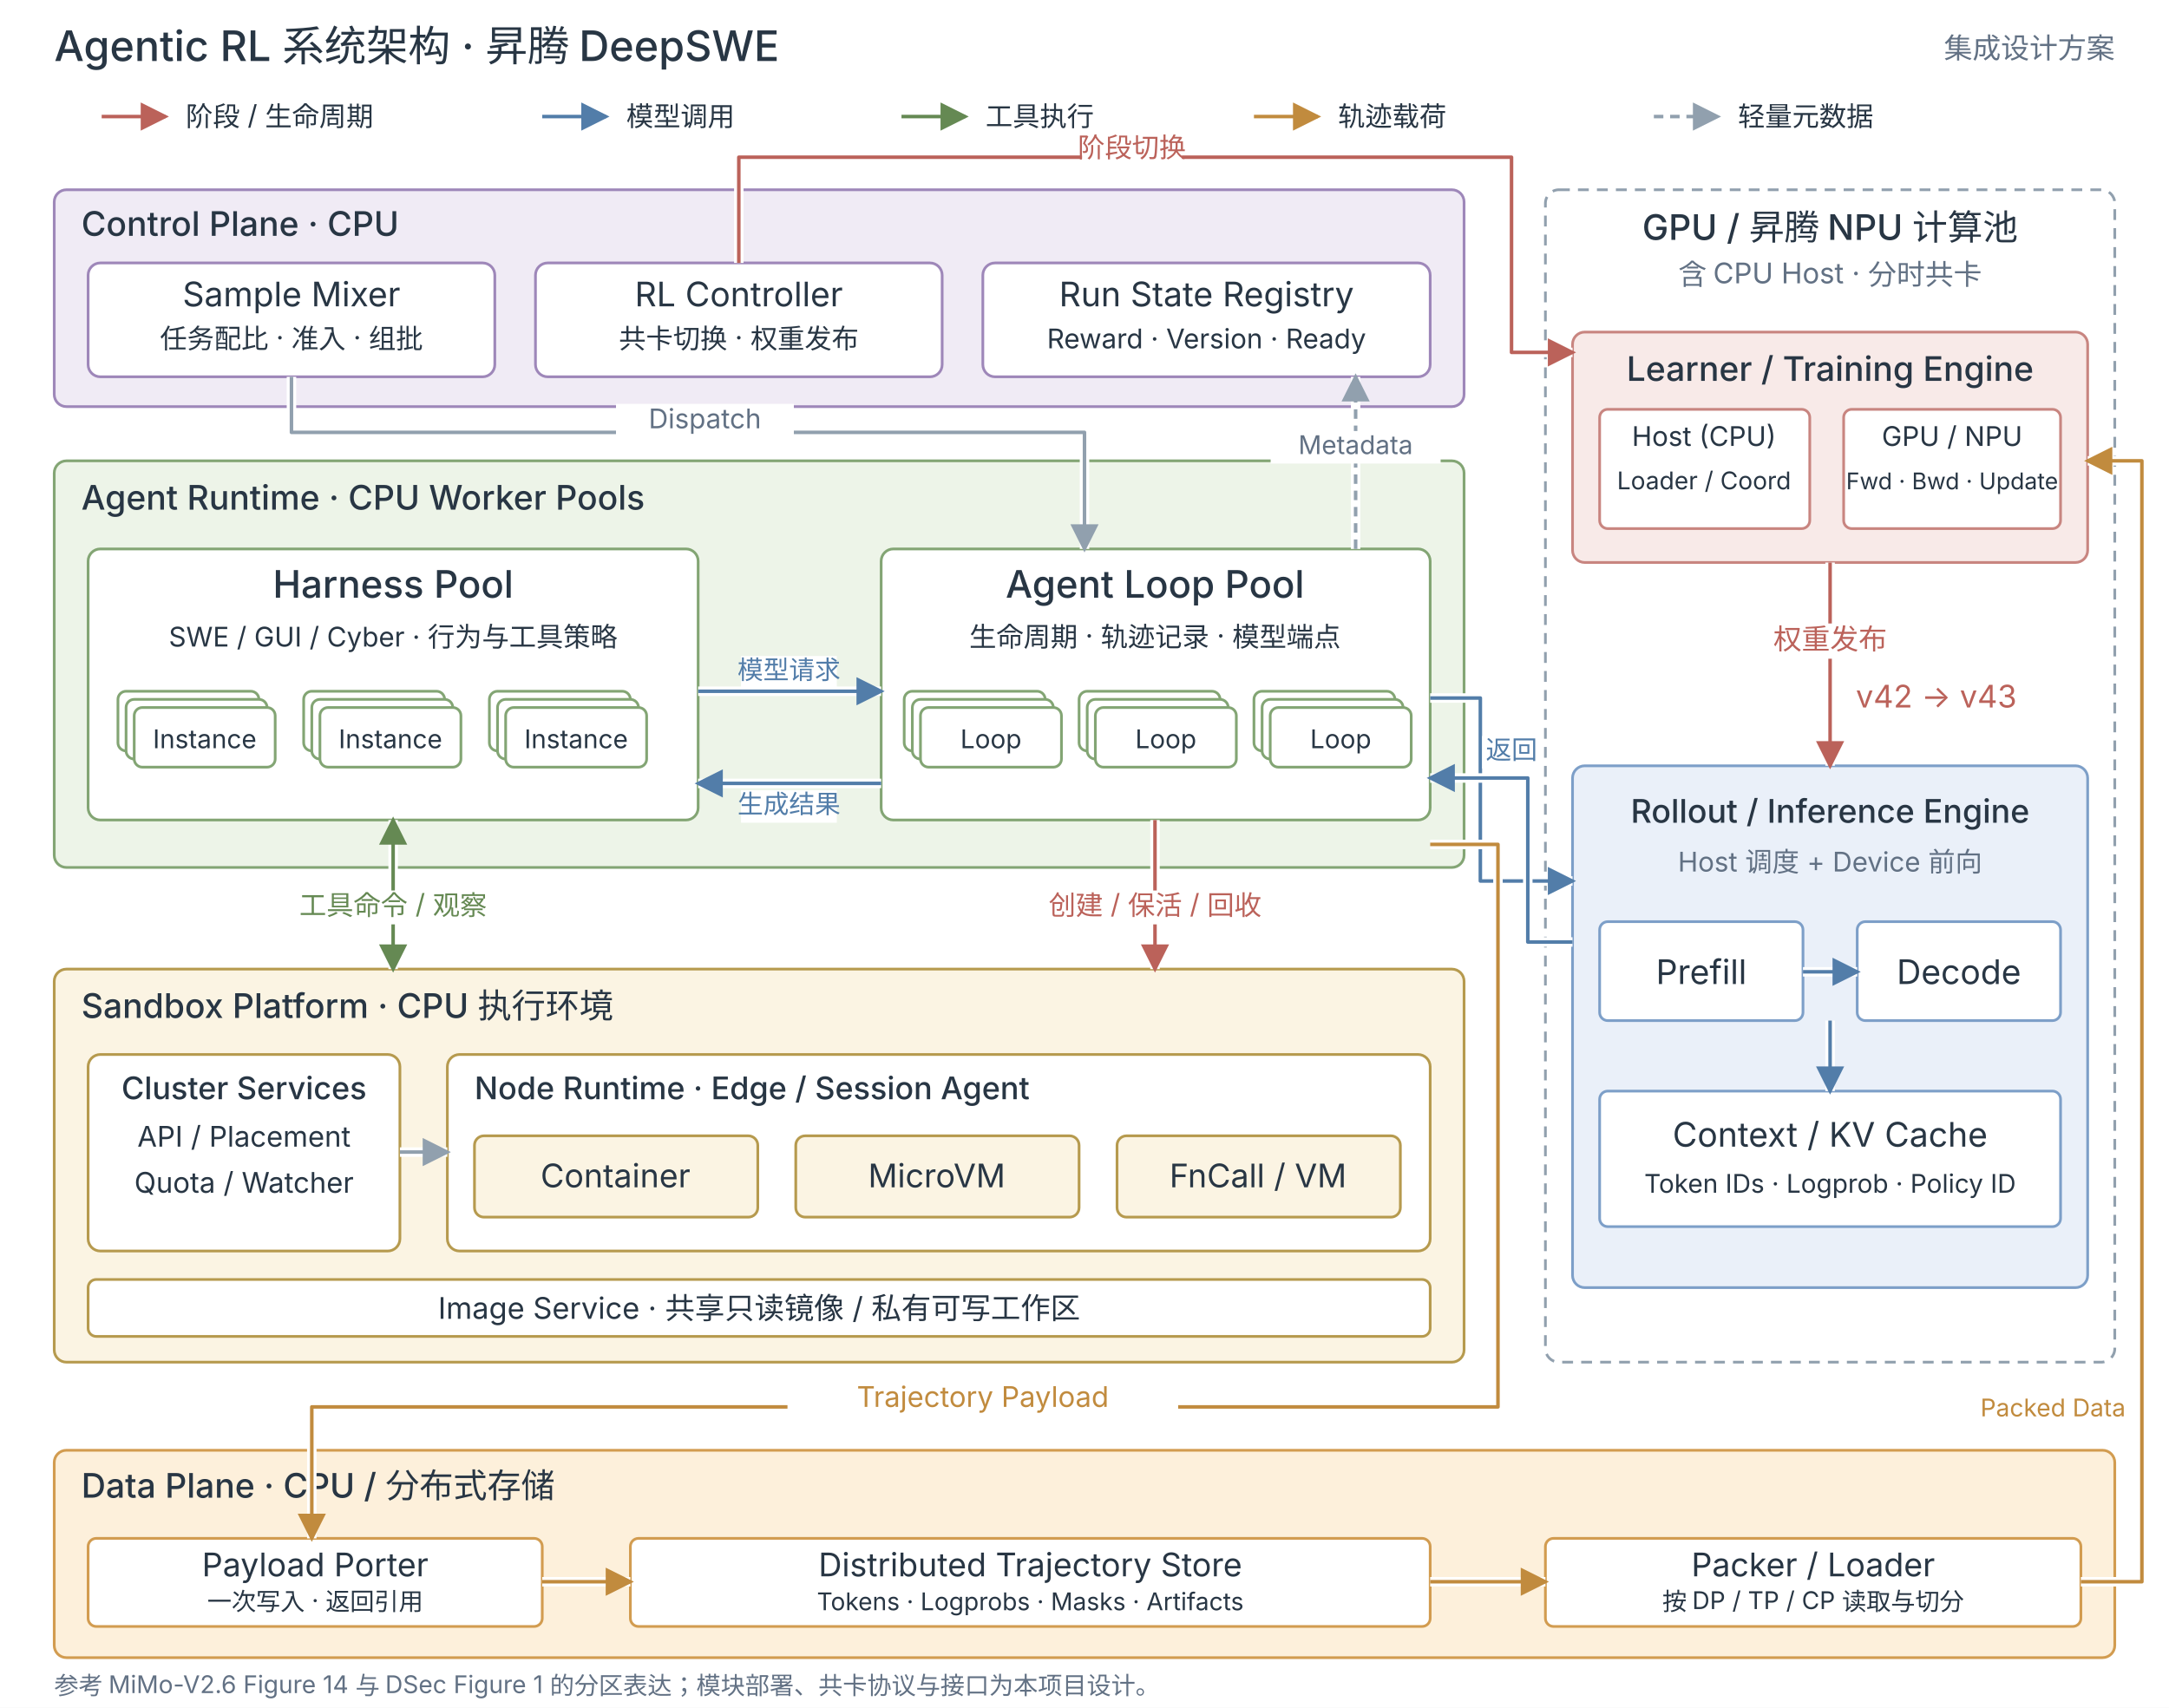
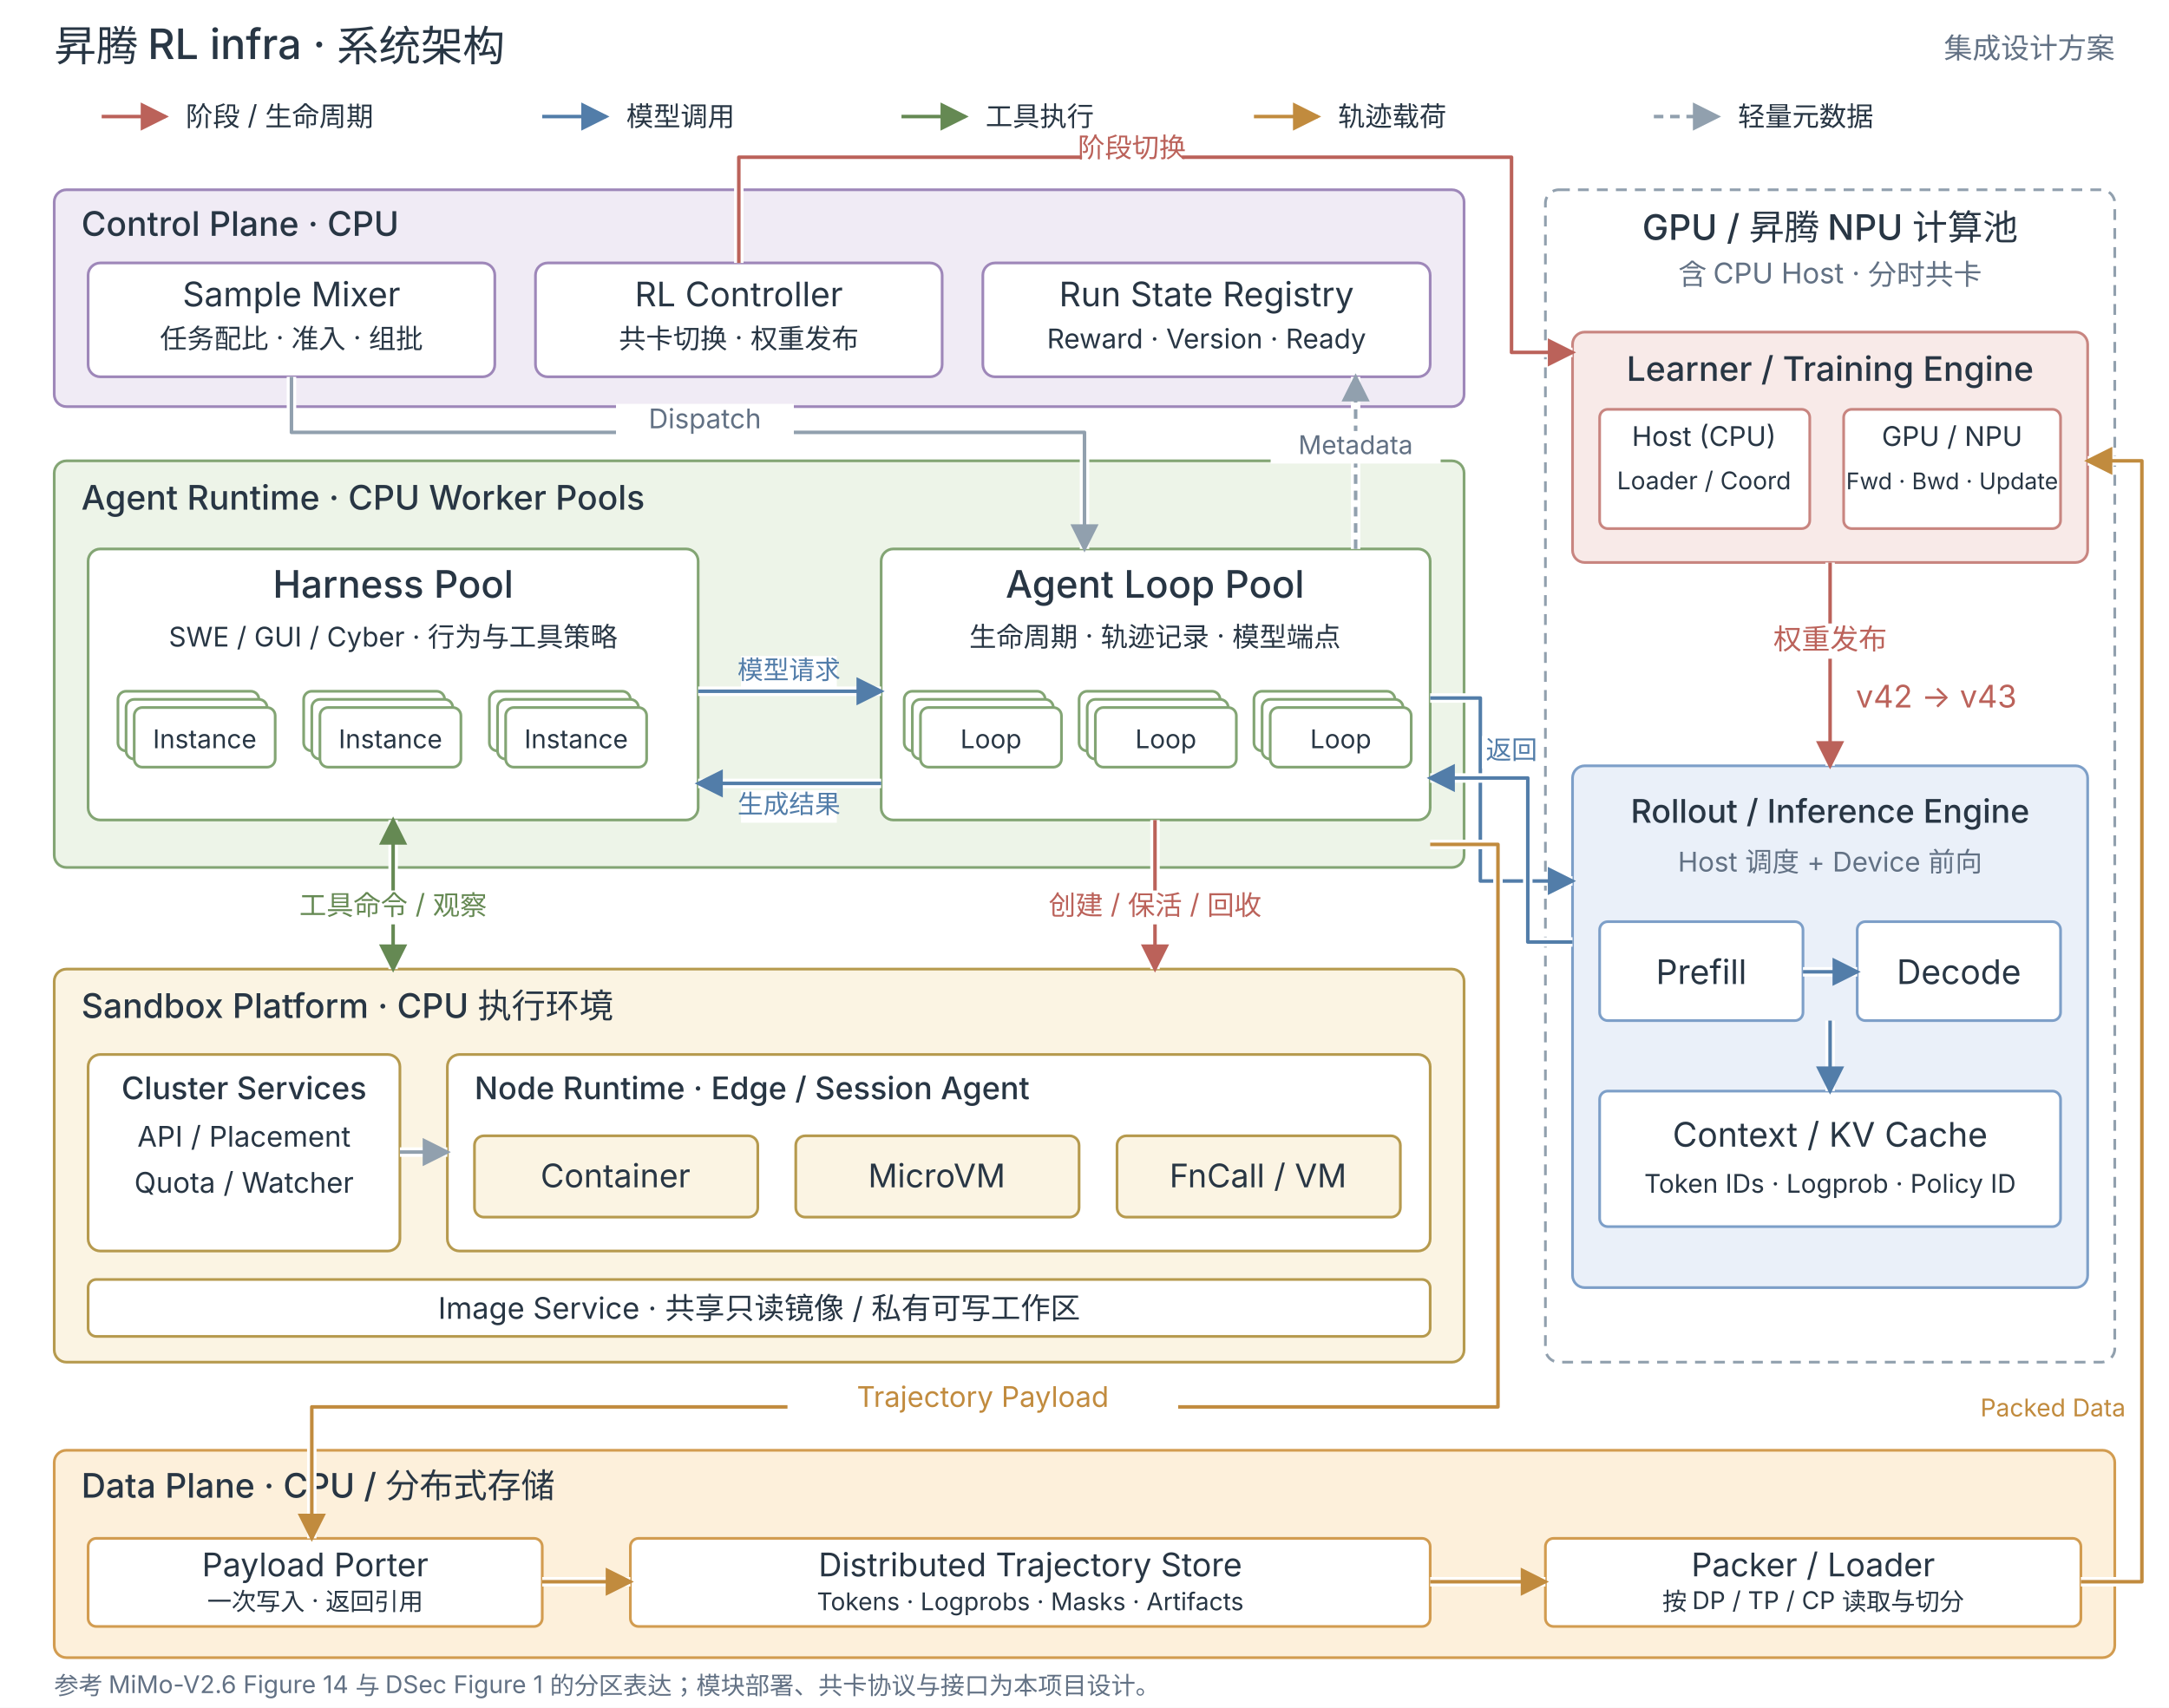
<svg xmlns="http://www.w3.org/2000/svg" width="1600" height="1260" viewBox="0 0 1600 1260" role="img" aria-labelledby="title desc">
  <defs>
    <marker id="line-arrow" markerWidth="8" markerHeight="8" refX="7" refY="4" orient="auto-start-reverse">
      <path d="M0,0 L8,4 L0,8" fill="#91a0ae" />
    </marker>
    <marker id="red-arrow" markerWidth="8" markerHeight="8" refX="7" refY="4" orient="auto-start-reverse">
      <path d="M0,0 L8,4 L0,8" fill="#bb625a" />
    </marker>
    <marker id="blue-arrow" markerWidth="8" markerHeight="8" refX="7" refY="4" orient="auto-start-reverse">
      <path d="M0,0 L8,4 L0,8" fill="#527da9" />
    </marker>
    <marker id="green-arrow" markerWidth="8" markerHeight="8" refX="7" refY="4" orient="auto-start-reverse">
      <path d="M0,0 L8,4 L0,8" fill="#658953" />
    </marker>
    <marker id="orange-arrow" markerWidth="8" markerHeight="8" refX="7" refY="4" orient="auto-start-reverse">
      <path d="M0,0 L8,4 L0,8" fill="#c18b3e" />
    </marker>
  </defs>
  <rect width="1600" height="1260" fill="white" />
  <g font-family="Inter, Arial, PingFang SC, Microsoft YaHei, sans-serif">
-     <text x="40" y="45" text-anchor="start" fill="#283644" font-size="31" font-weight="500">Agentic RL 系统架构 · 昇腾 DeepSWE</text>
+     <text x="40" y="45" text-anchor="start" fill="#283644" font-size="31" font-weight="500">昇腾 RL infra · 系统架构</text>
    <text x="1560" y="43" text-anchor="end" fill="#627184" font-size="21" font-weight="400">集成设计方案</text>
    <polyline points="75,86 122,86" fill="none" stroke="white" stroke-width="7" stroke-linejoin="round" />
    <polyline points="75,86 122,86" fill="none" stroke="#bb625a" stroke-width="2.6" stroke-linejoin="round" marker-end="url(#red-arrow)" />
    <text x="137" y="93" text-anchor="start" fill="#283644" font-size="20" font-weight="400">阶段 / 生命周期</text>
    <polyline points="400,86 447,86" fill="none" stroke="white" stroke-width="7" stroke-linejoin="round" />
    <polyline points="400,86 447,86" fill="none" stroke="#527da9" stroke-width="2.6" stroke-linejoin="round" marker-end="url(#blue-arrow)" />
    <text x="462" y="93" text-anchor="start" fill="#283644" font-size="20" font-weight="400">模型调用</text>
    <polyline points="665,86 712,86" fill="none" stroke="white" stroke-width="7" stroke-linejoin="round" />
    <polyline points="665,86 712,86" fill="none" stroke="#658953" stroke-width="2.6" stroke-linejoin="round" marker-end="url(#green-arrow)" />
    <text x="727" y="93" text-anchor="start" fill="#283644" font-size="20" font-weight="400">工具执行</text>
    <polyline points="925,86 972,86" fill="none" stroke="white" stroke-width="7" stroke-linejoin="round" />
    <polyline points="925,86 972,86" fill="none" stroke="#c18b3e" stroke-width="2.6" stroke-linejoin="round" marker-end="url(#orange-arrow)" />
    <text x="987" y="93" text-anchor="start" fill="#283644" font-size="20" font-weight="400">轨迹载荷</text>
    <polyline points="1220,86 1267,86" fill="none" stroke="white" stroke-width="7" stroke-linejoin="round" />
    <polyline points="1220,86 1267,86" fill="none" stroke="#91a0ae" stroke-width="2.6" stroke-linejoin="round" stroke-dasharray="7 5" marker-end="url(#line-arrow)" />
    <text x="1282" y="93" text-anchor="start" fill="#283644" font-size="20" font-weight="400">轻量元数据</text>
    <rect x="40" y="140" width="1040" height="160" rx="9" fill="#f0ebf5" stroke="#9e87b9" stroke-width="2" />
    <text x="60" y="174" text-anchor="start" fill="#283644" font-size="25" font-weight="500">Control Plane · CPU</text>
    <rect x="65" y="194" width="300" height="84" rx="9" fill="white" stroke="#9e87b9" stroke-width="2" />
    <text x="215" y="226" text-anchor="middle" fill="#283644" font-size="25" font-weight="400">Sample Mixer</text>
    <text x="215" y="257" text-anchor="middle" fill="#283644" font-size="20" font-weight="400">任务配比 · 准入 · 组批</text>
    <rect x="395" y="194" width="300" height="84" rx="9" fill="white" stroke="#9e87b9" stroke-width="2" />
    <text x="545" y="226" text-anchor="middle" fill="#283644" font-size="25" font-weight="400">RL Controller</text>
    <text x="545" y="257" text-anchor="middle" fill="#283644" font-size="20" font-weight="400">共卡切换 · 权重发布</text>
    <rect x="725" y="194" width="330" height="84" rx="9" fill="white" stroke="#9e87b9" stroke-width="2" />
    <text x="890" y="226" text-anchor="middle" fill="#283644" font-size="25" font-weight="400">Run State Registry</text>
    <text x="890" y="257" text-anchor="middle" fill="#283644" font-size="20" font-weight="400">Reward · Version · Ready</text>
    <rect x="40" y="340" width="1040" height="300" rx="9" fill="#edf4e8" stroke="#83a574" stroke-width="2" />
    <text x="60" y="376" text-anchor="start" fill="#283644" font-size="25" font-weight="500">Agent Runtime · CPU Worker Pools</text>
    <rect x="65" y="405" width="450" height="200" rx="9" fill="white" stroke="#83a574" stroke-width="2" />
    <text x="290" y="441" text-anchor="middle" fill="#283644" font-size="28" font-weight="500">Harness Pool</text>
    <text x="290" y="477" text-anchor="middle" fill="#283644" font-size="20" font-weight="400">SWE / GUI / Cyber · 行为与工具策略</text>
    <rect x="87" y="510" width="104" height="44" rx="6" fill="white" stroke="#83a574" stroke-width="2" />
    <rect x="93" y="516" width="104" height="44" rx="6" fill="white" stroke="#83a574" stroke-width="2" />
    <rect x="99" y="522" width="104" height="44" rx="6" fill="white" stroke="#83a574" stroke-width="2" />
    <text x="151" y="552" text-anchor="middle" fill="#283644" font-size="19" font-weight="400">Instance</text>
    <rect x="224" y="510" width="104" height="44" rx="6" fill="white" stroke="#83a574" stroke-width="2" />
    <rect x="230" y="516" width="104" height="44" rx="6" fill="white" stroke="#83a574" stroke-width="2" />
    <rect x="236" y="522" width="104" height="44" rx="6" fill="white" stroke="#83a574" stroke-width="2" />
    <text x="288" y="552" text-anchor="middle" fill="#283644" font-size="19" font-weight="400">Instance</text>
    <rect x="361" y="510" width="104" height="44" rx="6" fill="white" stroke="#83a574" stroke-width="2" />
    <rect x="367" y="516" width="104" height="44" rx="6" fill="white" stroke="#83a574" stroke-width="2" />
    <rect x="373" y="522" width="104" height="44" rx="6" fill="white" stroke="#83a574" stroke-width="2" />
    <text x="425" y="552" text-anchor="middle" fill="#283644" font-size="19" font-weight="400">Instance</text>
    <rect x="650" y="405" width="405" height="200" rx="9" fill="white" stroke="#83a574" stroke-width="2" />
    <text x="852" y="441" text-anchor="middle" fill="#283644" font-size="28" font-weight="500">Agent Loop Pool</text>
    <text x="852" y="477" text-anchor="middle" fill="#283644" font-size="20" font-weight="400">生命周期 · 轨迹记录 · 模型端点</text>
    <rect x="667" y="510" width="104" height="44" rx="6" fill="white" stroke="#83a574" stroke-width="2" />
    <rect x="673" y="516" width="104" height="44" rx="6" fill="white" stroke="#83a574" stroke-width="2" />
    <rect x="679" y="522" width="104" height="44" rx="6" fill="white" stroke="#83a574" stroke-width="2" />
    <text x="731" y="552" text-anchor="middle" fill="#283644" font-size="19" font-weight="400">Loop</text>
    <rect x="796" y="510" width="104" height="44" rx="6" fill="white" stroke="#83a574" stroke-width="2" />
    <rect x="802" y="516" width="104" height="44" rx="6" fill="white" stroke="#83a574" stroke-width="2" />
    <rect x="808" y="522" width="104" height="44" rx="6" fill="white" stroke="#83a574" stroke-width="2" />
    <text x="860" y="552" text-anchor="middle" fill="#283644" font-size="19" font-weight="400">Loop</text>
    <rect x="925" y="510" width="104" height="44" rx="6" fill="white" stroke="#83a574" stroke-width="2" />
    <rect x="931" y="516" width="104" height="44" rx="6" fill="white" stroke="#83a574" stroke-width="2" />
    <rect x="937" y="522" width="104" height="44" rx="6" fill="white" stroke="#83a574" stroke-width="2" />
    <text x="989" y="552" text-anchor="middle" fill="#283644" font-size="19" font-weight="400">Loop</text>
    <rect x="40" y="715" width="1040" height="290" rx="9" fill="#fbf4e3" stroke="#b69a4e" stroke-width="2" />
    <text x="60" y="751" text-anchor="start" fill="#283644" font-size="25" font-weight="500">Sandbox Platform · CPU 执行环境</text>
    <rect x="65" y="778" width="230" height="145" rx="9" fill="white" stroke="#b69a4e" stroke-width="2" />
    <text x="180" y="811" text-anchor="middle" fill="#283644" font-size="23" font-weight="500">Cluster Services</text>
    <text x="180" y="846" text-anchor="middle" fill="#283644" font-size="21" font-weight="400">API / Placement</text>
    <text x="180" y="880" text-anchor="middle" fill="#283644" font-size="21" font-weight="400">Quota / Watcher</text>
    <rect x="330" y="778" width="725" height="145" rx="9" fill="white" stroke="#b69a4e" stroke-width="2" />
    <text x="350" y="811" text-anchor="start" fill="#283644" font-size="23" font-weight="500">Node Runtime · Edge / Session Agent</text>
    <rect x="350" y="838" width="209" height="60" rx="7" fill="#fbf4e3" stroke="#b69a4e" stroke-width="2" />
    <text x="454" y="876" text-anchor="middle" fill="#283644" font-size="24" font-weight="400">Container</text>
    <rect x="587" y="838" width="209" height="60" rx="7" fill="#fbf4e3" stroke="#b69a4e" stroke-width="2" />
    <text x="691" y="876" text-anchor="middle" fill="#283644" font-size="24" font-weight="400">MicroVM</text>
    <rect x="824" y="838" width="209" height="60" rx="7" fill="#fbf4e3" stroke="#b69a4e" stroke-width="2" />
    <text x="928" y="876" text-anchor="middle" fill="#283644" font-size="24" font-weight="400">FnCall / VM</text>
    <rect x="65" y="944" width="990" height="42" rx="6" fill="white" stroke="#b69a4e" stroke-width="2" />
    <text x="560" y="973" text-anchor="middle" fill="#283644" font-size="22" font-weight="400">Image Service · 共享只读镜像 / 私有可写工作区</text>
    <rect x="1140" y="140" width="420" height="865" rx="10" fill="white" stroke="#91a0ae" stroke-width="2" stroke-dasharray="8 6" />
    <text x="1350" y="177" text-anchor="middle" fill="#283644" font-size="26" font-weight="500">GPU / 昇腾 NPU 计算池</text>
    <text x="1350" y="210" text-anchor="middle" fill="#627184" font-size="21" font-weight="400">含 CPU Host · 分时共卡</text>
    <rect x="1160" y="245" width="380" height="170" rx="9" fill="#f8eae8" stroke="#c88580" stroke-width="2" />
    <text x="1350" y="281" text-anchor="middle" fill="#283644" font-size="25" font-weight="500">Learner / Training Engine</text>
    <rect x="1180" y="302" width="155" height="88" rx="6" fill="white" stroke="#c88580" stroke-width="2" />
    <rect x="1360" y="302" width="160" height="88" rx="6" fill="white" stroke="#c88580" stroke-width="2" />
    <text x="1257" y="329" text-anchor="middle" fill="#283644" font-size="20" font-weight="400">Host (CPU)</text>
    <text x="1257" y="361" text-anchor="middle" fill="#283644" font-size="18" font-weight="400">Loader / Coord</text>
    <text x="1440" y="329" text-anchor="middle" fill="#283644" font-size="20" font-weight="400">GPU / NPU</text>
    <text x="1440" y="361" text-anchor="middle" fill="#283644" font-size="17" font-weight="400">Fwd · Bwd · Update</text>
    <rect x="1160" y="565" width="380" height="385" rx="9" fill="#eaf0f9" stroke="#7d9fc8" stroke-width="2" />
    <text x="1350" y="607" text-anchor="middle" fill="#283644" font-size="24" font-weight="500">Rollout / Inference Engine</text>
    <text x="1350" y="643" text-anchor="middle" fill="#627184" font-size="20" font-weight="400">Host 调度 + Device 前向</text>
    <rect x="1180" y="680" width="150" height="73" rx="6" fill="white" stroke="#7d9fc8" stroke-width="2" />
    <rect x="1370" y="680" width="150" height="73" rx="6" fill="white" stroke="#7d9fc8" stroke-width="2" />
    <text x="1255" y="726" text-anchor="middle" fill="#283644" font-size="25" font-weight="400">Prefill</text>
    <text x="1445" y="726" text-anchor="middle" fill="#283644" font-size="25" font-weight="400">Decode</text>
    <rect x="1180" y="805" width="340" height="100" rx="6" fill="white" stroke="#7d9fc8" stroke-width="2" />
    <text x="1350" y="846" text-anchor="middle" fill="#283644" font-size="25" font-weight="400">Context / KV Cache</text>
    <text x="1350" y="880" text-anchor="middle" fill="#283644" font-size="19" font-weight="400">Token IDs · Logprob · Policy ID</text>
    <rect x="40" y="1070" width="1520" height="153" rx="9" fill="#fdf0db" stroke="#d29c50" stroke-width="2" />
    <text x="60" y="1105" text-anchor="start" fill="#283644" font-size="25" font-weight="500">Data Plane · CPU / 分布式存储</text>
    <rect x="65" y="1135" width="335" height="65" rx="6" fill="white" stroke="#d29c50" stroke-width="2" />
    <text x="232.5" y="1163" text-anchor="middle" fill="#283644" font-size="24" font-weight="400">Payload Porter</text>
    <text x="232.5" y="1188" text-anchor="middle" fill="#283644" font-size="18" font-weight="400">一次写入 · 返回引用</text>
    <rect x="465" y="1135" width="590" height="65" rx="6" fill="white" stroke="#d29c50" stroke-width="2" />
    <text x="760.0" y="1163" text-anchor="middle" fill="#283644" font-size="24" font-weight="400">Distributed Trajectory Store</text>
    <text x="760.0" y="1188" text-anchor="middle" fill="#283644" font-size="18" font-weight="400">Tokens · Logprobs · Masks · Artifacts</text>
    <rect x="1140" y="1135" width="395" height="65" rx="6" fill="white" stroke="#d29c50" stroke-width="2" />
    <text x="1337.5" y="1163" text-anchor="middle" fill="#283644" font-size="24" font-weight="400">Packer / Loader</text>
    <text x="1337.5" y="1188" text-anchor="middle" fill="#283644" font-size="18" font-weight="400">按 DP / TP / CP 读取与切分</text>
    <polyline points="215,278 215,319 800,319 800,405" fill="none" stroke="white" stroke-width="7" stroke-linejoin="round" />
    <polyline points="215,278 215,319 800,319 800,405" fill="none" stroke="#91a0ae" stroke-width="2.6" stroke-linejoin="round" marker-end="url(#line-arrow)" />
    <rect x="454.4" y="298" width="131.2" height="25" fill="white" />
    <text x="520" y="316" text-anchor="middle" fill="#627184" font-size="20" font-weight="400">Dispatch</text>
    <polyline points="1000,405 1000,278" fill="none" stroke="white" stroke-width="7" stroke-linejoin="round" />
    <polyline points="1000,405 1000,278" fill="none" stroke="#91a0ae" stroke-width="2.6" stroke-linejoin="round" stroke-dasharray="7 5" marker-end="url(#line-arrow)" />
    <rect x="937.3" y="318" width="125.4" height="24" fill="white" />
    <text x="1000" y="335" text-anchor="middle" fill="#627184" font-size="19" font-weight="400">Metadata</text>
    <polyline points="545,194 545,116 1115,116 1115,260 1160,260" fill="none" stroke="white" stroke-width="7" stroke-linejoin="round" />
    <polyline points="545,194 545,116 1115,116 1115,260 1160,260" fill="none" stroke="#bb625a" stroke-width="2.6" stroke-linejoin="round" marker-end="url(#red-arrow)" />
    <rect x="798.2" y="98" width="73.6" height="25" fill="white" />
    <text x="835" y="116" text-anchor="middle" fill="#bb625a" font-size="20" font-weight="400">阶段切换</text>
    <polyline points="515,510 650,510" fill="none" stroke="white" stroke-width="7" stroke-linejoin="round" />
    <polyline points="515,510 650,510" fill="none" stroke="#527da9" stroke-width="2.6" stroke-linejoin="round" marker-end="url(#blue-arrow)" />
    <rect x="546.6" y="484" width="70.7" height="24" fill="white" />
    <text x="582" y="501" text-anchor="middle" fill="#527da9" font-size="19" font-weight="400">模型请求</text>
    <polyline points="650,578 515,578" fill="none" stroke="white" stroke-width="7" stroke-linejoin="round" />
    <polyline points="650,578 515,578" fill="none" stroke="#527da9" stroke-width="2.6" stroke-linejoin="round" marker-end="url(#blue-arrow)" />
    <rect x="546.6" y="583" width="70.7" height="24" fill="white" />
    <text x="582" y="600" text-anchor="middle" fill="#527da9" font-size="19" font-weight="400">生成结果</text>
    <polyline points="1055,515 1092,515 1092,650 1160,650" fill="none" stroke="white" stroke-width="7" stroke-linejoin="round" />
    <polyline points="1055,515 1092,515 1092,650 1160,650" fill="none" stroke="#527da9" stroke-width="2.6" stroke-linejoin="round" marker-end="url(#blue-arrow)" />
    <polyline points="1160,695 1127,695 1127,574 1055,574" fill="none" stroke="white" stroke-width="7" stroke-linejoin="round" />
    <polyline points="1160,695 1127,695 1127,574 1055,574" fill="none" stroke="#527da9" stroke-width="2.6" stroke-linejoin="round" marker-end="url(#blue-arrow)" />
    <rect x="1093.3" y="543" width="43.4" height="24" fill="white" />
    <text x="1115" y="560" text-anchor="middle" fill="#527da9" font-size="19" font-weight="400">返回</text>
    <polyline points="290,605 290,715" fill="none" stroke="white" stroke-width="7" stroke-linejoin="round" />
    <polyline points="290,605 290,715" fill="none" stroke="#658953" stroke-width="2.6" stroke-linejoin="round" marker-start="url(#green-arrow)" marker-end="url(#green-arrow)" />
    <rect x="217.2" y="657" width="145.6" height="25" fill="white" />
    <text x="290" y="675" text-anchor="middle" fill="#658953" font-size="20" font-weight="400">工具命令 / 观察</text>
    <polyline points="852,605 852,715" fill="none" stroke="white" stroke-width="7" stroke-linejoin="round" />
    <polyline points="852,605 852,715" fill="none" stroke="#bb625a" stroke-width="2.6" stroke-linejoin="round" marker-end="url(#red-arrow)" />
    <rect x="757.6" y="657" width="188.8" height="25" fill="white" />
    <text x="852" y="675" text-anchor="middle" fill="#bb625a" font-size="20" font-weight="400">创建 / 保活 / 回收</text>
    <polyline points="295,850 330,850" fill="none" stroke="white" stroke-width="7" stroke-linejoin="round" />
    <polyline points="295,850 330,850" fill="none" stroke="#91a0ae" stroke-width="2.6" stroke-linejoin="round" marker-end="url(#line-arrow)" />
    <polyline points="1350,415 1350,565" fill="none" stroke="white" stroke-width="7" stroke-linejoin="round" />
    <polyline points="1350,415 1350,565" fill="none" stroke="#bb625a" stroke-width="2.6" stroke-linejoin="round" marker-end="url(#red-arrow)" />
    <rect x="1311.8" y="460" width="76.5" height="26" fill="white" />
    <text x="1350" y="479" text-anchor="middle" fill="#bb625a" font-size="21" font-weight="400">权重发布</text>
    <text x="1369" y="522" text-anchor="start" fill="#bb625a" font-size="23" font-weight="400">v42 → v43</text>
    <polyline points="1330,717 1370,717" fill="none" stroke="white" stroke-width="7" stroke-linejoin="round" />
    <polyline points="1330,717 1370,717" fill="none" stroke="#527da9" stroke-width="2.6" stroke-linejoin="round" marker-end="url(#blue-arrow)" />
    <polyline points="1350,753 1350,805" fill="none" stroke="white" stroke-width="7" stroke-linejoin="round" />
    <polyline points="1350,753 1350,805" fill="none" stroke="#527da9" stroke-width="2.6" stroke-linejoin="round" marker-end="url(#blue-arrow)" />
    <polyline points="1055,623 1105,623 1105,1038 230,1038 230,1135" fill="none" stroke="white" stroke-width="7" stroke-linejoin="round" />
    <polyline points="1055,623 1105,623 1105,1038 230,1038 230,1135" fill="none" stroke="#c18b3e" stroke-width="2.6" stroke-linejoin="round" marker-end="url(#orange-arrow)" />
    <rect x="580.9" y="1019" width="288.2" height="26" fill="white" />
    <text x="725" y="1038" text-anchor="middle" fill="#c18b3e" font-size="21" font-weight="400">Trajectory Payload</text>
    <polyline points="400,1167 465,1167" fill="none" stroke="white" stroke-width="7" stroke-linejoin="round" />
    <polyline points="400,1167 465,1167" fill="none" stroke="#c18b3e" stroke-width="2.6" stroke-linejoin="round" marker-end="url(#orange-arrow)" />
    <polyline points="1055,1167 1140,1167" fill="none" stroke="white" stroke-width="7" stroke-linejoin="round" />
    <polyline points="1055,1167 1140,1167" fill="none" stroke="#c18b3e" stroke-width="2.6" stroke-linejoin="round" marker-end="url(#orange-arrow)" />
    <polyline points="1535,1167 1580,1167 1580,340 1540,340" fill="none" stroke="white" stroke-width="7" stroke-linejoin="round" />
    <polyline points="1535,1167 1580,1167 1580,340 1540,340" fill="none" stroke="#c18b3e" stroke-width="2.6" stroke-linejoin="round" marker-end="url(#orange-arrow)" />
    <text x="1568" y="1045" text-anchor="end" fill="#c18b3e" font-size="18" font-weight="400">Packed Data</text>
    <text x="40" y="1250" text-anchor="start" fill="#627184" font-size="18" font-weight="400">参考 MiMo-V2.6 Figure 14 与 DSec Figure 1 的分区表达；模块部署、共卡协议与接口为本项目设计。</text>
  </g>
</svg>
